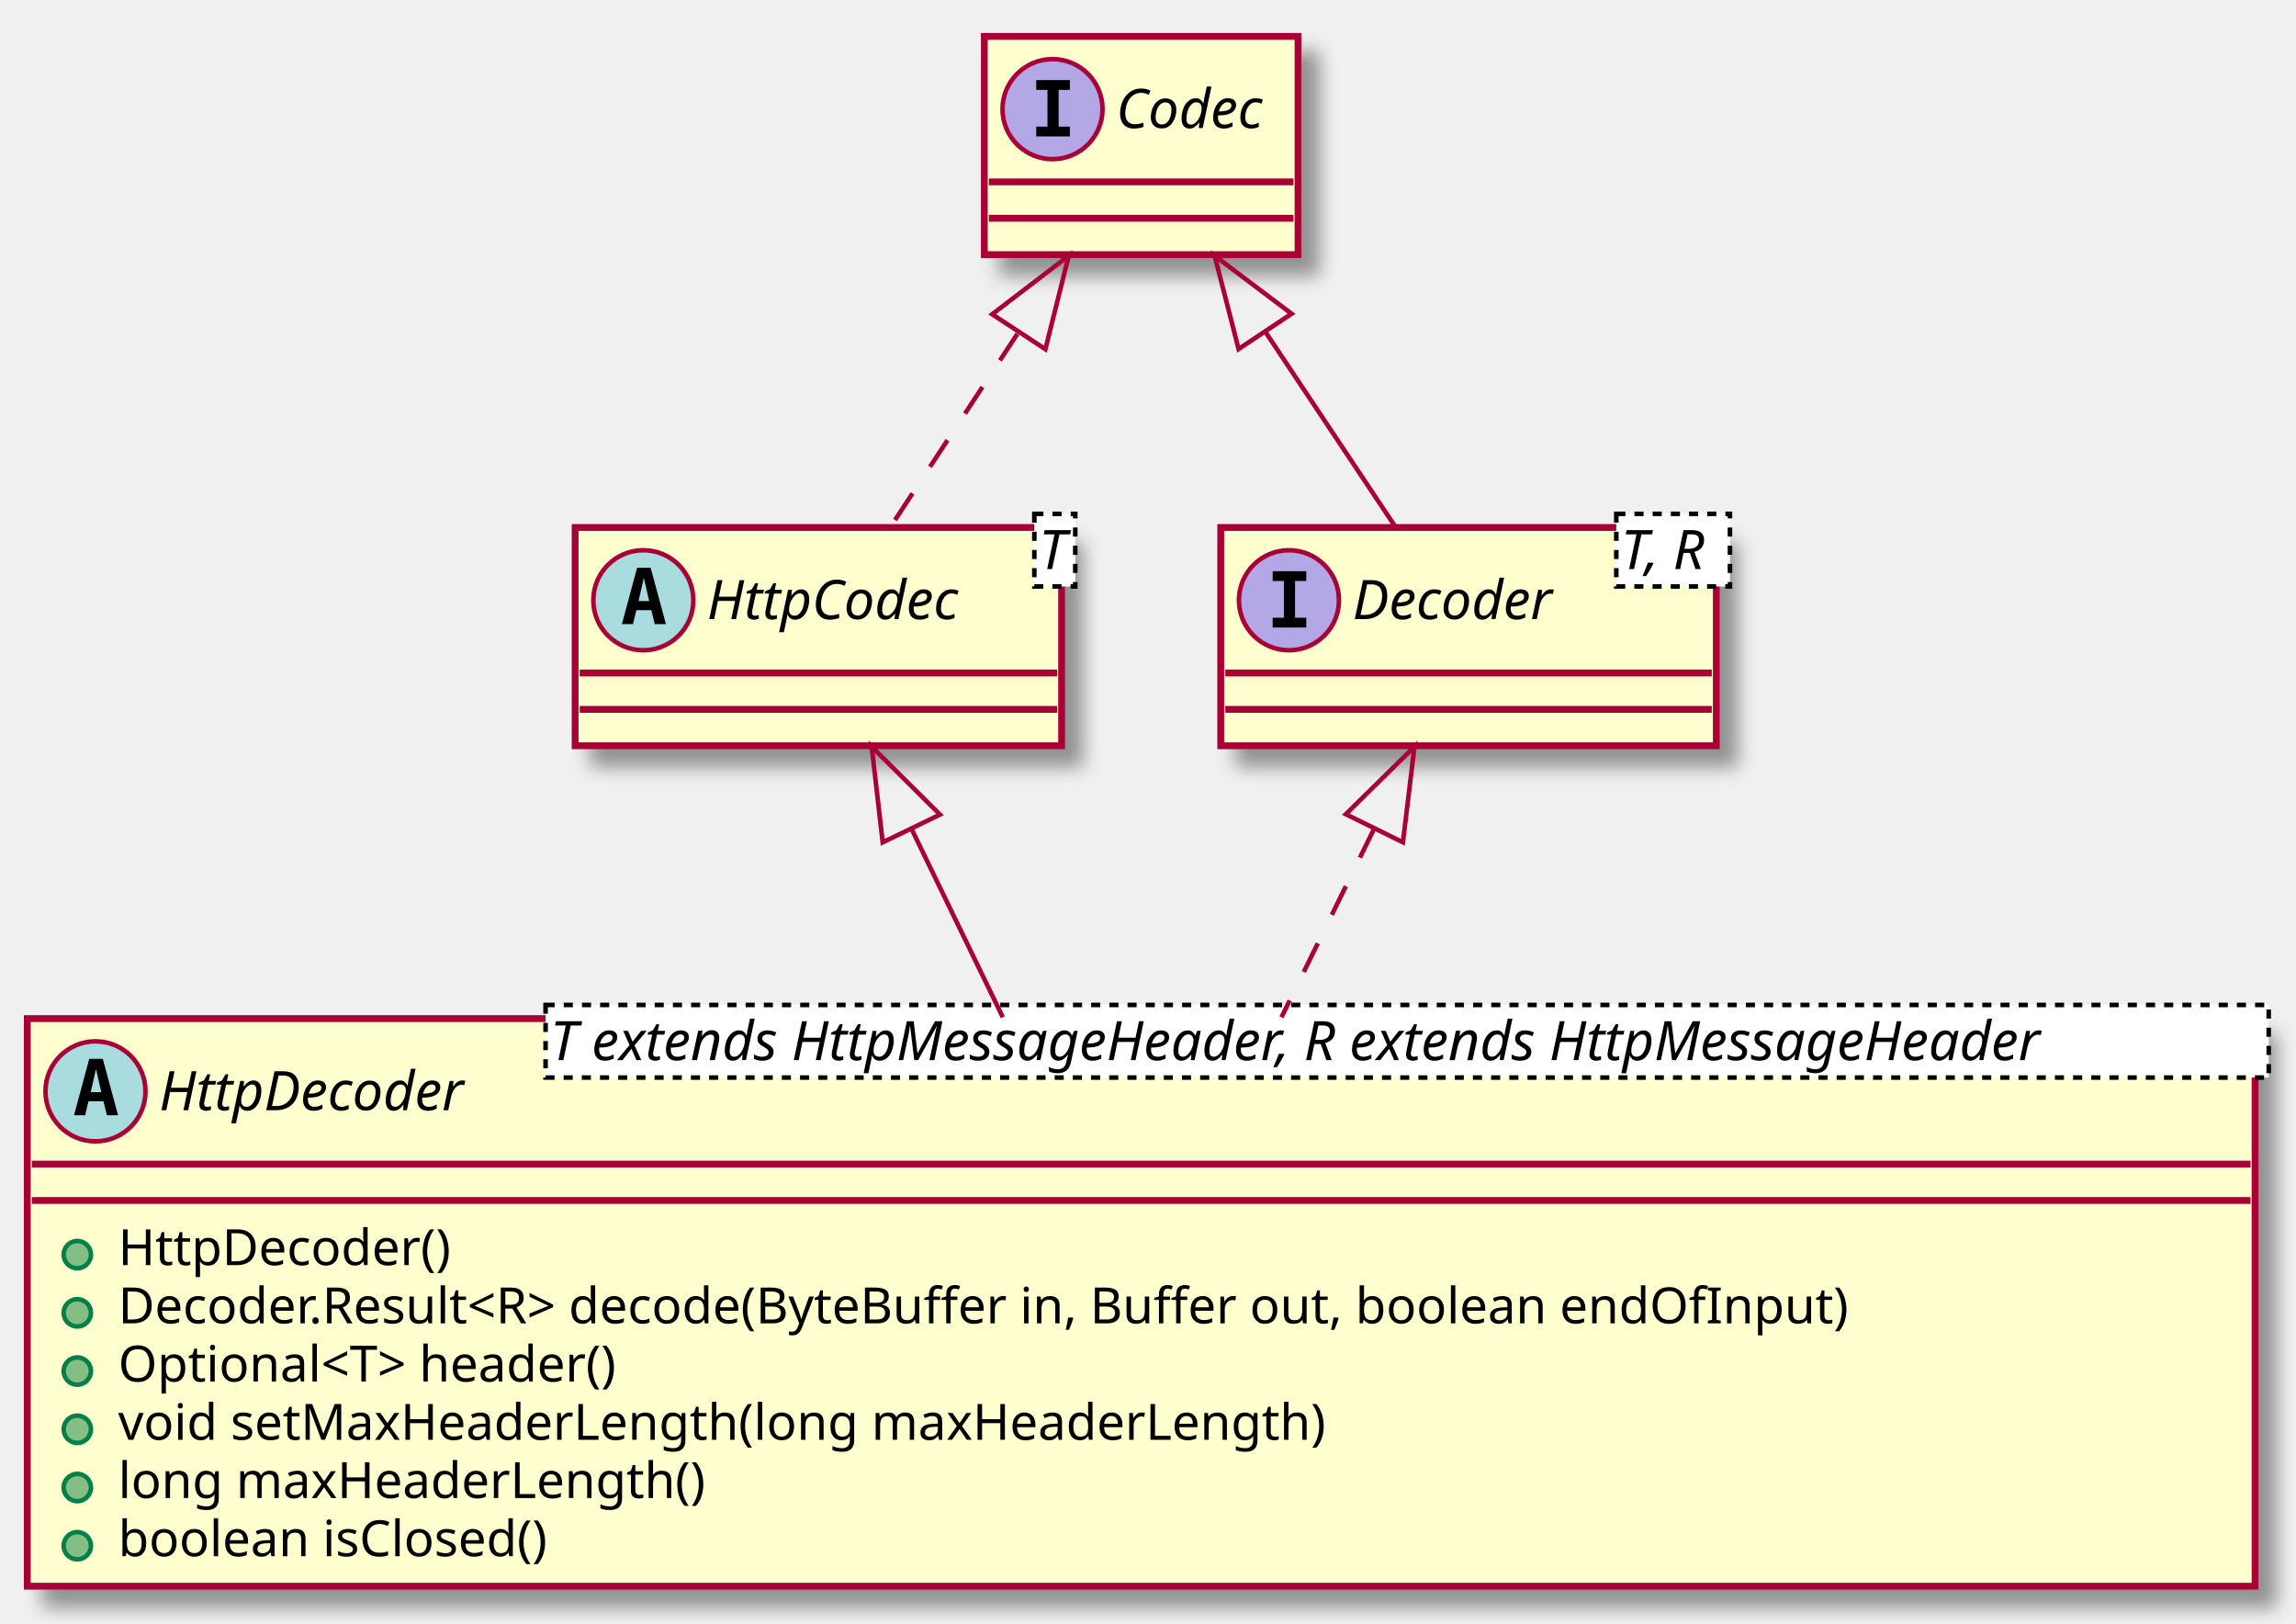
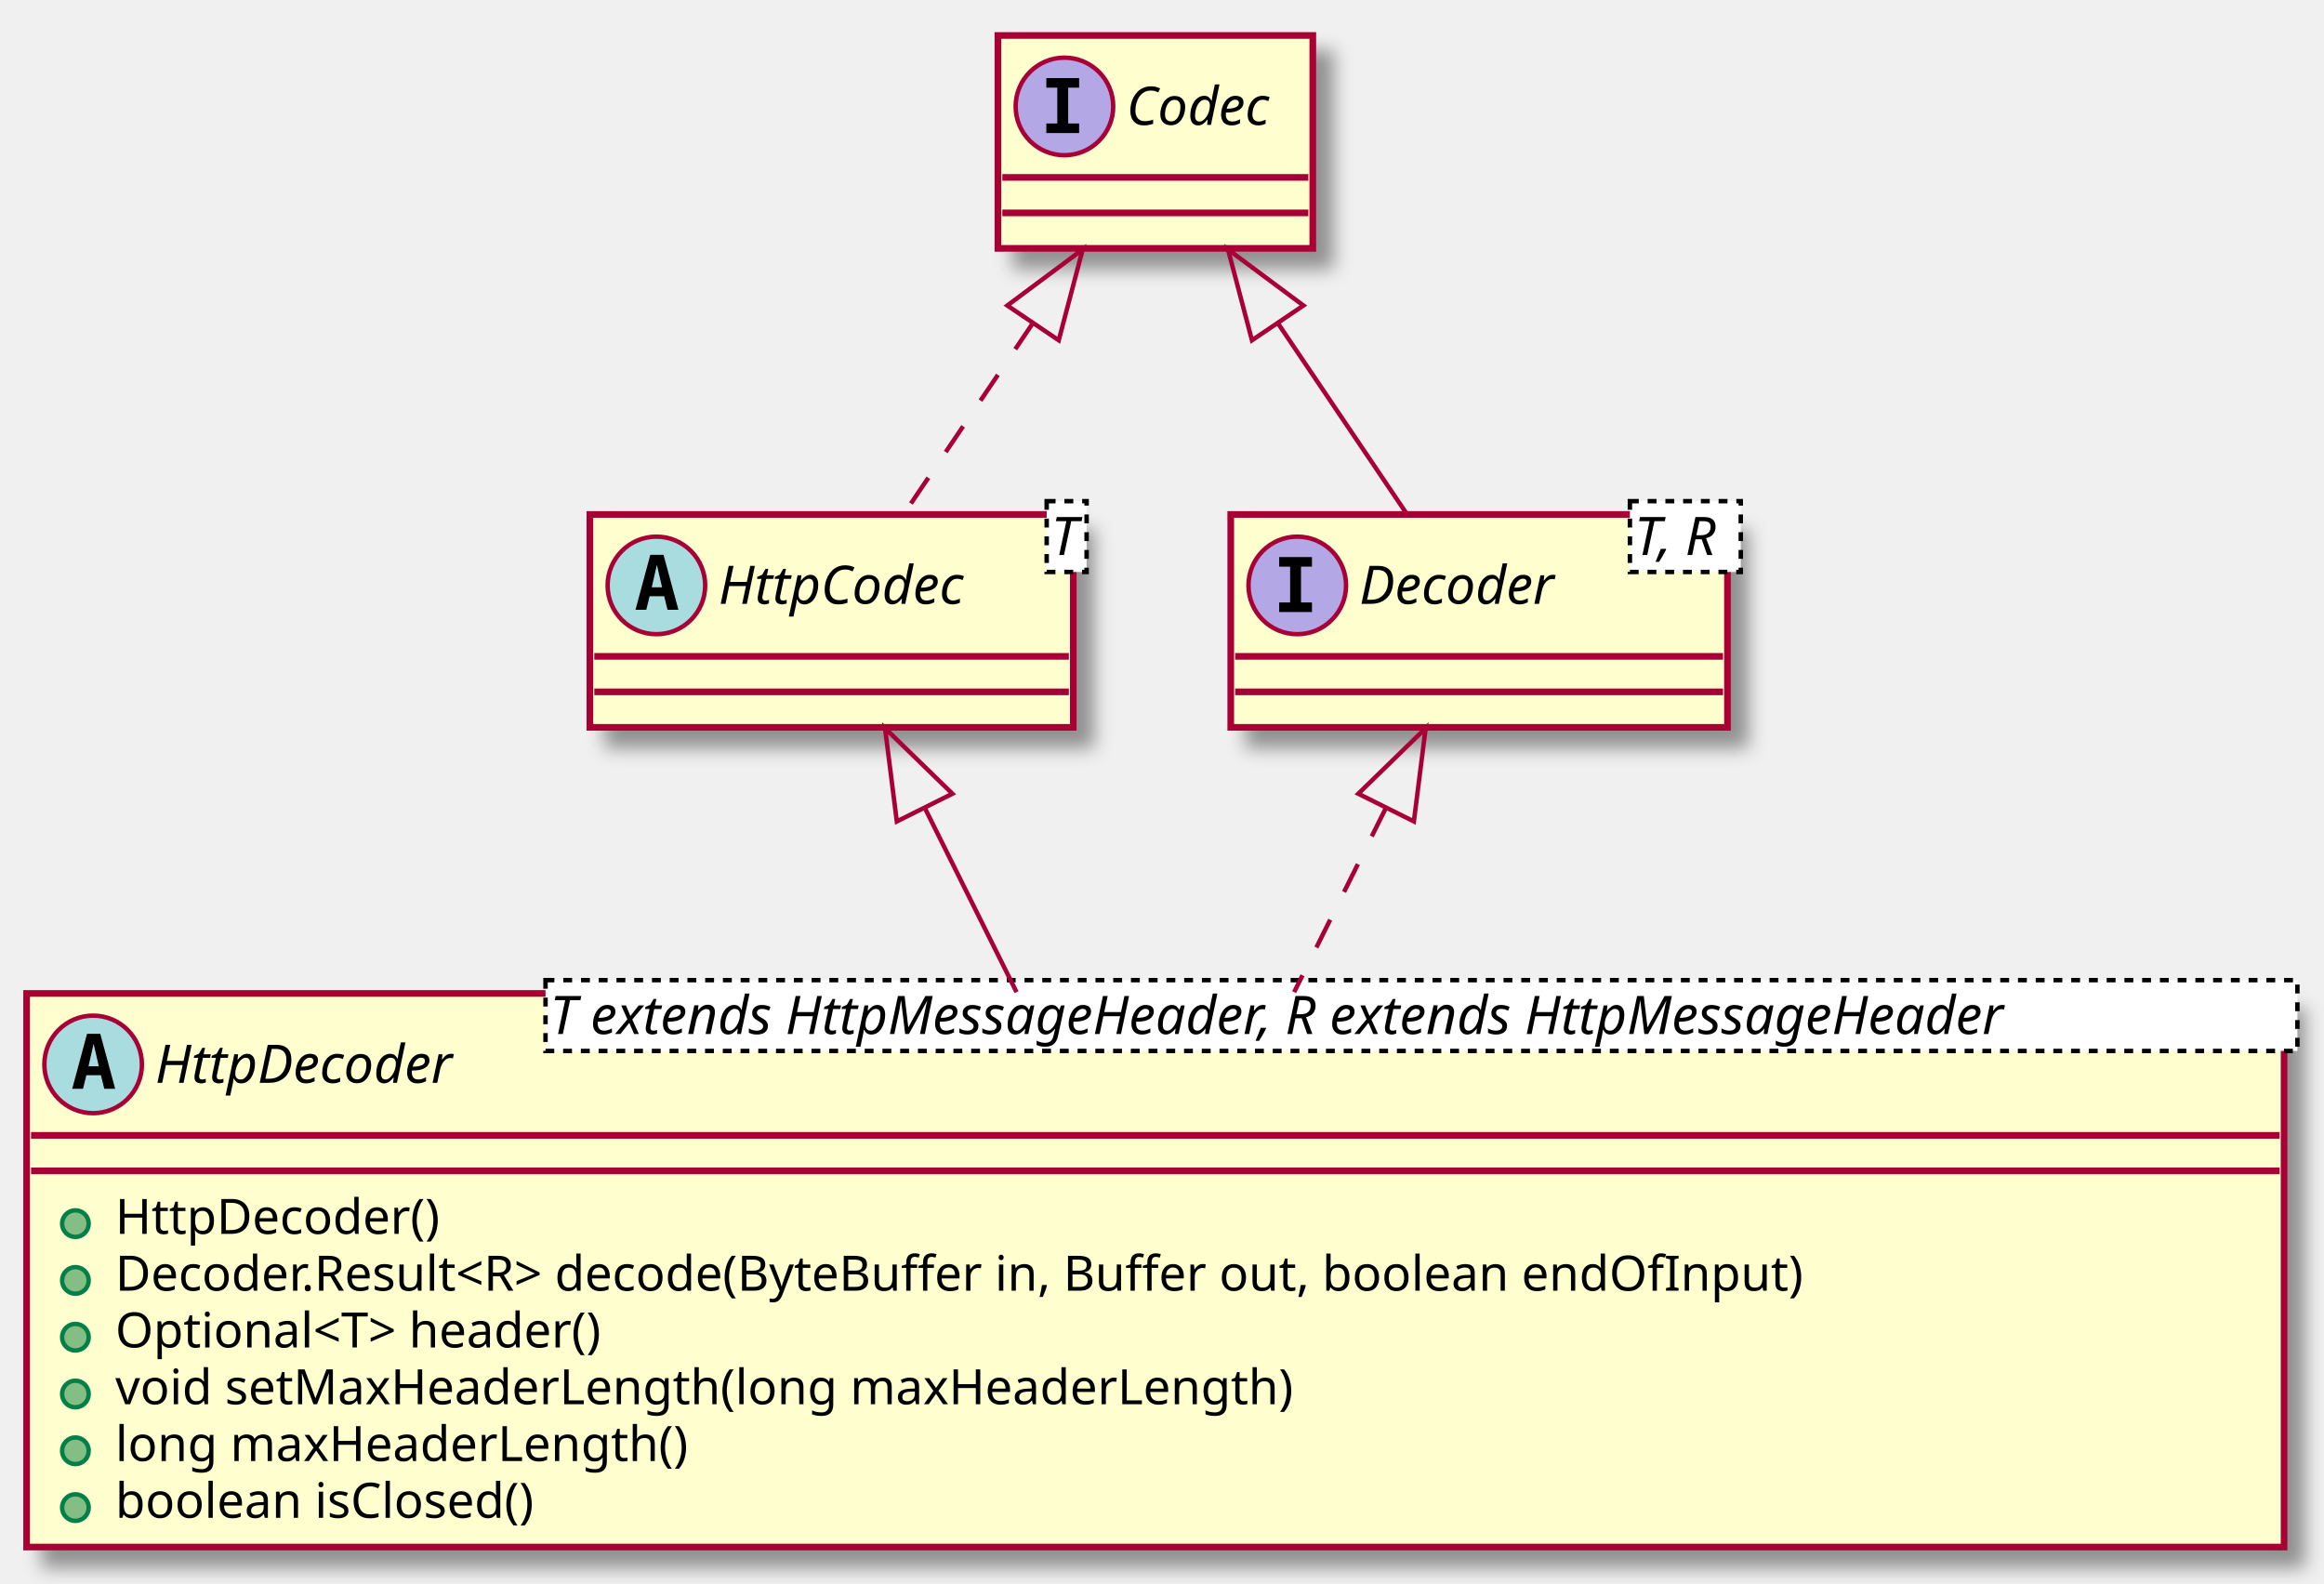
- <svg xmlns="http://www.w3.org/2000/svg" contentScriptType="application/ecmascript" contentStyleType="text/css" height="357px" preserveAspectRatio="none" style="width:505px;height:357px;" version="1.1" viewBox="0 0 505 357" width="505px" zoomAndPan="magnify">
+ <svg xmlns="http://www.w3.org/2000/svg" contentScriptType="application/ecmascript" contentStyleType="text/css" height="357px" preserveAspectRatio="none" style="width:524px;height:357px;" version="1.1" viewBox="0 0 524 357" width="524px" zoomAndPan="magnify">
  <defs>
-     <filter height="300%" id="f4lrgum" width="300%" x="-1" y="-1">
+     <filter height="300%" id="fpelyyo" width="300%" x="-1" y="-1">
      <feGaussianBlur result="blurOut" stdDeviation="2.0" />
      <feColorMatrix in="blurOut" result="blurOut2" type="matrix" values="0 0 0 0 0 0 0 0 0 0 0 0 0 0 0 0 0 0 .4 0" />
      <feOffset dx="4.0" dy="4.0" in="blurOut2" result="blurOut3" />
      <feBlend in="SourceGraphic" in2="blurOut3" mode="normal" />
    </filter>
  </defs>
  <g>
-     <rect fill="#FEFECE" filter="url(#f4lrgum)" height="48" style="stroke: #A80036; stroke-width: 1.5;" width="69" x="216.5" y="8" />
-     <ellipse cx="231.5" cy="24" fill="#B4A7E5" rx="11" ry="11" style="stroke: #A80036; stroke-width: 1.0;" />
-     <path d="M227.922,19.766 L227.922,17.609 L235.312,17.609 L235.312,19.766 L232.844,19.766 L232.844,27.844 L235.312,27.844 L235.312,30 L227.922,30 L227.922,27.844 L230.391,27.844 L230.391,19.766 L227.922,19.766 Z " />
-     <text fill="#000000" font-family="sans-serif" font-size="12" font-style="italic" lengthAdjust="spacingAndGlyphs" textLength="37" x="245.5" y="28.154">Codec</text>
-     <line style="stroke: #A80036; stroke-width: 1.5;" x1="217.5" x2="284.5" y1="40" y2="40" />
-     <line style="stroke: #A80036; stroke-width: 1.5;" x1="217.5" x2="284.5" y1="48" y2="48" />
-     <rect fill="#FEFECE" filter="url(#f4lrgum)" height="48" style="stroke: #A80036; stroke-width: 1.5;" width="107" x="126.5" y="116" />
-     <ellipse cx="141.5" cy="132" fill="#A9DCDF" rx="11" ry="11" style="stroke: #A80036; stroke-width: 1.0;" />
-     <path d="M141.609,127.094 L140.453,132.172 L142.781,132.172 L141.609,127.094 Z M140.125,124.859 L143.109,124.859 L146.469,137.25 L144.016,137.25 L143.25,134.188 L139.969,134.188 L139.219,137.25 L136.781,137.25 L140.125,124.859 Z " />
-     <text fill="#000000" font-family="sans-serif" font-size="12" font-style="italic" lengthAdjust="spacingAndGlyphs" textLength="64" x="155.5" y="136.154">HttpCodec</text>
-     <rect fill="#FFFFFF" height="15.969" style="stroke: #000000; stroke-width: 1.0; stroke-dasharray: 2.0,2.0;" width="9" x="227.5" y="113" />
-     <text fill="#000000" font-family="sans-serif" font-size="12" font-style="italic" lengthAdjust="spacingAndGlyphs" textLength="7" x="228.5" y="125.139">T</text>
-     <line style="stroke: #A80036; stroke-width: 1.5;" x1="127.5" x2="232.5" y1="148" y2="148" />
-     <line style="stroke: #A80036; stroke-width: 1.5;" x1="127.5" x2="232.5" y1="156" y2="156" />
-     <rect fill="#FEFECE" filter="url(#f4lrgum)" height="48" style="stroke: #A80036; stroke-width: 1.5;" width="109" x="268.5" y="116" />
-     <ellipse cx="283.5" cy="132" fill="#B4A7E5" rx="11" ry="11" style="stroke: #A80036; stroke-width: 1.0;" />
-     <path d="M279.922,127.766 L279.922,125.609 L287.312,125.609 L287.312,127.766 L284.844,127.766 L284.844,135.844 L287.312,135.844 L287.312,138 L279.922,138 L279.922,135.844 L282.391,135.844 L282.391,127.766 L279.922,127.766 Z " />
-     <text fill="#000000" font-family="sans-serif" font-size="12" font-style="italic" lengthAdjust="spacingAndGlyphs" textLength="50" x="297.5" y="136.154">Decoder</text>
-     <rect fill="#FFFFFF" height="15.969" style="stroke: #000000; stroke-width: 1.0; stroke-dasharray: 2.0,2.0;" width="25" x="355.5" y="113" />
-     <text fill="#000000" font-family="sans-serif" font-size="12" font-style="italic" lengthAdjust="spacingAndGlyphs" textLength="23" x="356.5" y="125.139">T, R</text>
-     <line style="stroke: #A80036; stroke-width: 1.5;" x1="269.5" x2="376.5" y1="148" y2="148" />
-     <line style="stroke: #A80036; stroke-width: 1.5;" x1="269.5" x2="376.5" y1="156" y2="156" />
-     <rect fill="#FEFECE" filter="url(#f4lrgum)" height="124.828" style="stroke: #A80036; stroke-width: 1.5;" width="490" x="6" y="224" />
+     <rect fill="#FEFECE" filter="url(#fpelyyo)" height="48" style="stroke: #A80036; stroke-width: 1.5;" width="71" x="225" y="8" />
+     <ellipse cx="240" cy="24" fill="#B4A7E5" rx="11" ry="11" style="stroke: #A80036; stroke-width: 1.0;" />
+     <path d="M235.922,19.766 L235.922,17.609 L243.312,17.609 L243.312,19.766 L240.844,19.766 L240.844,27.844 L243.312,27.844 L243.312,30 L235.922,30 L235.922,27.844 L238.391,27.844 L238.391,19.766 L235.922,19.766 Z " />
+     <text fill="#000000" font-family="sans-serif" font-size="12" font-style="italic" lengthAdjust="spacingAndGlyphs" textLength="39" x="254" y="28.154">Codec</text>
+     <line style="stroke: #A80036; stroke-width: 1.5;" x1="226" x2="295" y1="40" y2="40" />
+     <line style="stroke: #A80036; stroke-width: 1.5;" x1="226" x2="295" y1="48" y2="48" />
+     <rect fill="#FEFECE" filter="url(#fpelyyo)" height="48" style="stroke: #A80036; stroke-width: 1.5;" width="109" x="133" y="116" />
+     <ellipse cx="148" cy="132" fill="#A9DCDF" rx="11" ry="11" style="stroke: #A80036; stroke-width: 1.0;" />
+     <path d="M148.109,127.344 L146.953,132.422 L149.281,132.422 L148.109,127.344 Z M146.625,125.109 L149.609,125.109 L152.969,137.5 L150.516,137.5 L149.75,134.438 L146.469,134.438 L145.719,137.5 L143.281,137.5 L146.625,125.109 Z " />
+     <text fill="#000000" font-family="sans-serif" font-size="12" font-style="italic" lengthAdjust="spacingAndGlyphs" textLength="66" x="162" y="136.154">HttpCodec</text>
+     <rect fill="#FFFFFF" height="15.969" style="stroke: #000000; stroke-width: 1.0; stroke-dasharray: 2.0,2.0;" width="9" x="236" y="113" />
+     <text fill="#000000" font-family="sans-serif" font-size="12" font-style="italic" lengthAdjust="spacingAndGlyphs" textLength="7" x="237" y="125.139">T</text>
+     <line style="stroke: #A80036; stroke-width: 1.5;" x1="134" x2="241" y1="148" y2="148" />
+     <line style="stroke: #A80036; stroke-width: 1.5;" x1="134" x2="241" y1="156" y2="156" />
+     <rect fill="#FEFECE" filter="url(#fpelyyo)" height="48" style="stroke: #A80036; stroke-width: 1.5;" width="112" x="277.5" y="116" />
+     <ellipse cx="292.5" cy="132" fill="#B4A7E5" rx="11" ry="11" style="stroke: #A80036; stroke-width: 1.0;" />
+     <path d="M288.422,127.766 L288.422,125.609 L295.812,125.609 L295.812,127.766 L293.344,127.766 L293.344,135.844 L295.812,135.844 L295.812,138 L288.422,138 L288.422,135.844 L290.891,135.844 L290.891,127.766 L288.422,127.766 Z " />
+     <text fill="#000000" font-family="sans-serif" font-size="12" font-style="italic" lengthAdjust="spacingAndGlyphs" textLength="53" x="306.5" y="136.154">Decoder</text>
+     <rect fill="#FFFFFF" height="15.969" style="stroke: #000000; stroke-width: 1.0; stroke-dasharray: 2.0,2.0;" width="25" x="367.5" y="113" />
+     <text fill="#000000" font-family="sans-serif" font-size="12" font-style="italic" lengthAdjust="spacingAndGlyphs" textLength="23" x="368.5" y="125.139">T, R</text>
+     <line style="stroke: #A80036; stroke-width: 1.5;" x1="278.5" x2="388.5" y1="148" y2="148" />
+     <line style="stroke: #A80036; stroke-width: 1.5;" x1="278.5" x2="388.5" y1="156" y2="156" />
+     <rect fill="#FEFECE" filter="url(#fpelyyo)" height="124.828" style="stroke: #A80036; stroke-width: 1.5;" width="509" x="6" y="224" />
    <ellipse cx="21" cy="240" fill="#A9DCDF" rx="11" ry="11" style="stroke: #A80036; stroke-width: 1.0;" />
-     <path d="M21.109,235.094 L19.953,240.172 L22.281,240.172 L21.109,235.094 Z M19.625,232.859 L22.609,232.859 L25.969,245.25 L23.516,245.25 L22.75,242.188 L19.469,242.188 L18.719,245.25 L16.281,245.25 L19.625,232.859 Z " />
-     <text fill="#000000" font-family="sans-serif" font-size="12" font-style="italic" lengthAdjust="spacingAndGlyphs" textLength="77" x="35" y="244.154">HttpDecoder</text>
-     <rect fill="#FFFFFF" height="15.969" style="stroke: #000000; stroke-width: 1.0; stroke-dasharray: 2.0,2.0;" width="379" x="120" y="221" />
-     <text fill="#000000" font-family="sans-serif" font-size="12" font-style="italic" lengthAdjust="spacingAndGlyphs" textLength="377" x="121" y="233.139">T extends HttpMessageHeader, R extends HttpMessageHeader</text>
-     <line style="stroke: #A80036; stroke-width: 1.5;" x1="7" x2="495" y1="256" y2="256" />
-     <line style="stroke: #A80036; stroke-width: 1.5;" x1="7" x2="495" y1="264" y2="264" />
+     <path d="M21.109,235.344 L19.953,240.422 L22.281,240.422 L21.109,235.344 Z M19.625,233.109 L22.609,233.109 L25.969,245.5 L23.516,245.5 L22.75,242.438 L19.469,242.438 L18.719,245.5 L16.281,245.5 L19.625,233.109 Z " />
+     <text fill="#000000" font-family="sans-serif" font-size="12" font-style="italic" lengthAdjust="spacingAndGlyphs" textLength="80" x="35" y="244.154">HttpDecoder</text>
+     <rect fill="#FFFFFF" height="15.969" style="stroke: #000000; stroke-width: 1.0; stroke-dasharray: 2.0,2.0;" width="395" x="123" y="221" />
+     <text fill="#000000" font-family="sans-serif" font-size="12" font-style="italic" lengthAdjust="spacingAndGlyphs" textLength="393" x="124" y="233.139">T extends HttpMessageHeader, R extends HttpMessageHeader</text>
+     <line style="stroke: #A80036; stroke-width: 1.5;" x1="7" x2="514" y1="256" y2="256" />
+     <line style="stroke: #A80036; stroke-width: 1.5;" x1="7" x2="514" y1="264" y2="264" />
    <ellipse cx="17" cy="275.902" fill="#84BE84" rx="3" ry="3" style="stroke: #038048; stroke-width: 1.0;" />
    <text fill="#000000" font-family="sans-serif" font-size="11" lengthAdjust="spacingAndGlyphs" textLength="78" x="26" y="278.21">HttpDecoder()</text>
    <ellipse cx="17" cy="288.707" fill="#84BE84" rx="3" ry="3" style="stroke: #038048; stroke-width: 1.0;" />
-     <text fill="#000000" font-family="sans-serif" font-size="11" lengthAdjust="spacingAndGlyphs" textLength="424" x="26" y="291.015">Decoder.Result&lt;R&gt; decode(ByteBuffer in, Buffer out, boolean endOfInput)</text>
+     <text fill="#000000" font-family="sans-serif" font-size="11" lengthAdjust="spacingAndGlyphs" textLength="422" x="26" y="291.015">Decoder.Result&lt;R&gt; decode(ByteBuffer in, Buffer out, boolean endOfInput)</text>
    <ellipse cx="17" cy="301.512" fill="#84BE84" rx="3" ry="3" style="stroke: #038048; stroke-width: 1.0;" />
    <text fill="#000000" font-family="sans-serif" font-size="11" lengthAdjust="spacingAndGlyphs" textLength="124" x="26" y="303.82">Optional&lt;T&gt; header()</text>
    <ellipse cx="17" cy="314.316" fill="#84BE84" rx="3" ry="3" style="stroke: #038048; stroke-width: 1.0;" />
-     <text fill="#000000" font-family="sans-serif" font-size="11" lengthAdjust="spacingAndGlyphs" textLength="287" x="26" y="316.625">void setMaxHeaderLength(long maxHeaderLength)</text>
+     <text fill="#000000" font-family="sans-serif" font-size="11" lengthAdjust="spacingAndGlyphs" textLength="285" x="26" y="316.625">void setMaxHeaderLength(long maxHeaderLength)</text>
    <ellipse cx="17" cy="327.121" fill="#84BE84" rx="3" ry="3" style="stroke: #038048; stroke-width: 1.0;" />
-     <text fill="#000000" font-family="sans-serif" font-size="11" lengthAdjust="spacingAndGlyphs" textLength="140" x="26" y="329.429">long maxHeaderLength()</text>
+     <text fill="#000000" font-family="sans-serif" font-size="11" lengthAdjust="spacingAndGlyphs" textLength="139" x="26" y="329.429">long maxHeaderLength()</text>
    <ellipse cx="17" cy="339.926" fill="#84BE84" rx="3" ry="3" style="stroke: #038048; stroke-width: 1.0;" />
-     <text fill="#000000" font-family="sans-serif" font-size="11" lengthAdjust="spacingAndGlyphs" textLength="104" x="26" y="342.234">boolean isClosed()</text>
-     <path d="M223.779,73.407 C214.349,87.751 204.094,103.351 195.881,115.844 " fill="none" style="stroke: #A80036; stroke-width: 1.0; stroke-dasharray: 7.0,7.0;" />
-     <polygon fill="none" points="218.23,69.104,235.066,56.237,229.929,76.795,218.23,69.104" style="stroke: #A80036; stroke-width: 1.0;" />
-     <path d="M278.286,72.929 C287.936,87.404 298.475,103.212 306.896,115.844 " fill="none" style="stroke: #A80036; stroke-width: 1.0;" />
-     <polygon fill="none" points="272.428,76.761,267.158,56.237,284.077,68.995,272.428,76.761" style="stroke: #A80036; stroke-width: 1.0;" />
-     <path d="M200.511,182.321 C206.772,195.241 213.796,209.733 220.568,223.707 " fill="none" style="stroke: #A80036; stroke-width: 1.0;" />
-     <polygon fill="none" points="194.148,185.242,191.724,164.191,206.746,179.136,194.148,185.242" style="stroke: #A80036; stroke-width: 1.0;" />
-     <path d="M302.201,182.321 C295.851,195.241 288.728,209.733 281.861,223.707 " fill="none" style="stroke: #A80036; stroke-width: 1.0; stroke-dasharray: 7.0,7.0;" />
-     <polygon fill="none" points="296.007,179.053,311.111,164.191,308.571,185.228,296.007,179.053" style="stroke: #A80036; stroke-width: 1.0;" />
+     <text fill="#000000" font-family="sans-serif" font-size="11" lengthAdjust="spacingAndGlyphs" textLength="106" x="26" y="342.234">boolean isClosed()</text>
+     <path d="M232.835,72.929 C223.051,87.404 212.366,103.212 203.828,115.844 " fill="none" style="stroke: #A80036; stroke-width: 1.0; stroke-dasharray: 7.0,7.0;" />
+     <polygon fill="none" points="227.118,68.887,244.117,56.237,238.717,76.727,227.118,68.887" style="stroke: #A80036; stroke-width: 1.0;" />
+     <path d="M288.165,72.929 C297.949,87.404 308.634,103.212 317.172,115.844 " fill="none" style="stroke: #A80036; stroke-width: 1.0;" />
+     <polygon fill="none" points="282.283,76.727,276.883,56.237,293.882,68.887,282.283,76.727" style="stroke: #A80036; stroke-width: 1.0;" />
+     <path d="M208.588,182.321 C215.026,195.241 222.247,209.733 229.21,223.707 " fill="none" style="stroke: #A80036; stroke-width: 1.0;" />
+     <polygon fill="none" points="202.209,185.214,199.554,164.191,214.74,178.97,202.209,185.214" style="stroke: #A80036; stroke-width: 1.0;" />
+     <path d="M312.412,182.321 C305.974,195.241 298.753,209.733 291.789,223.707 " fill="none" style="stroke: #A80036; stroke-width: 1.0; stroke-dasharray: 7.0,7.0;" />
+     <polygon fill="none" points="306.26,178.97,321.445,164.191,318.791,185.214,306.26,178.97" style="stroke: #A80036; stroke-width: 1.0;" />
  </g>
</svg>
